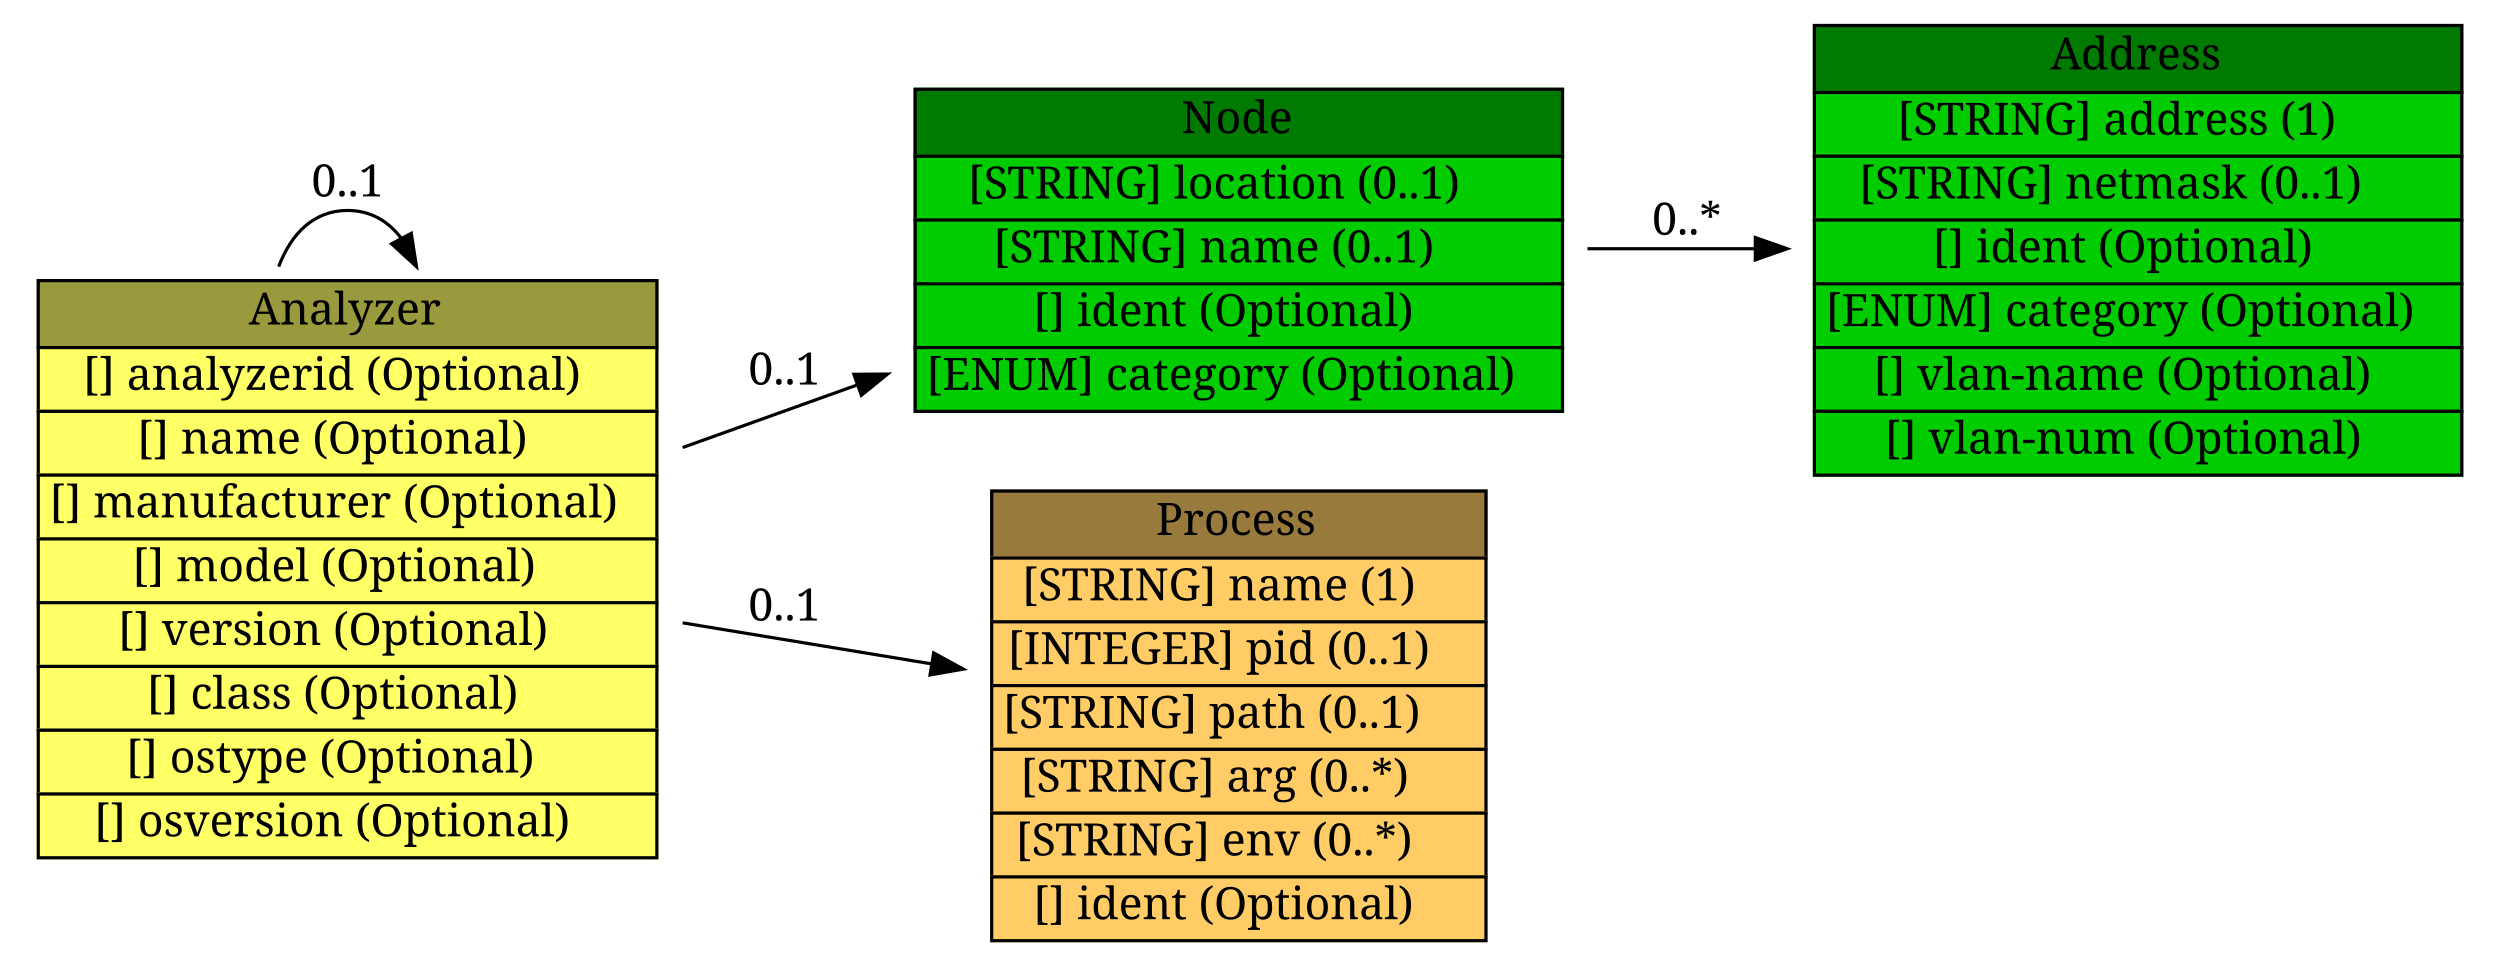
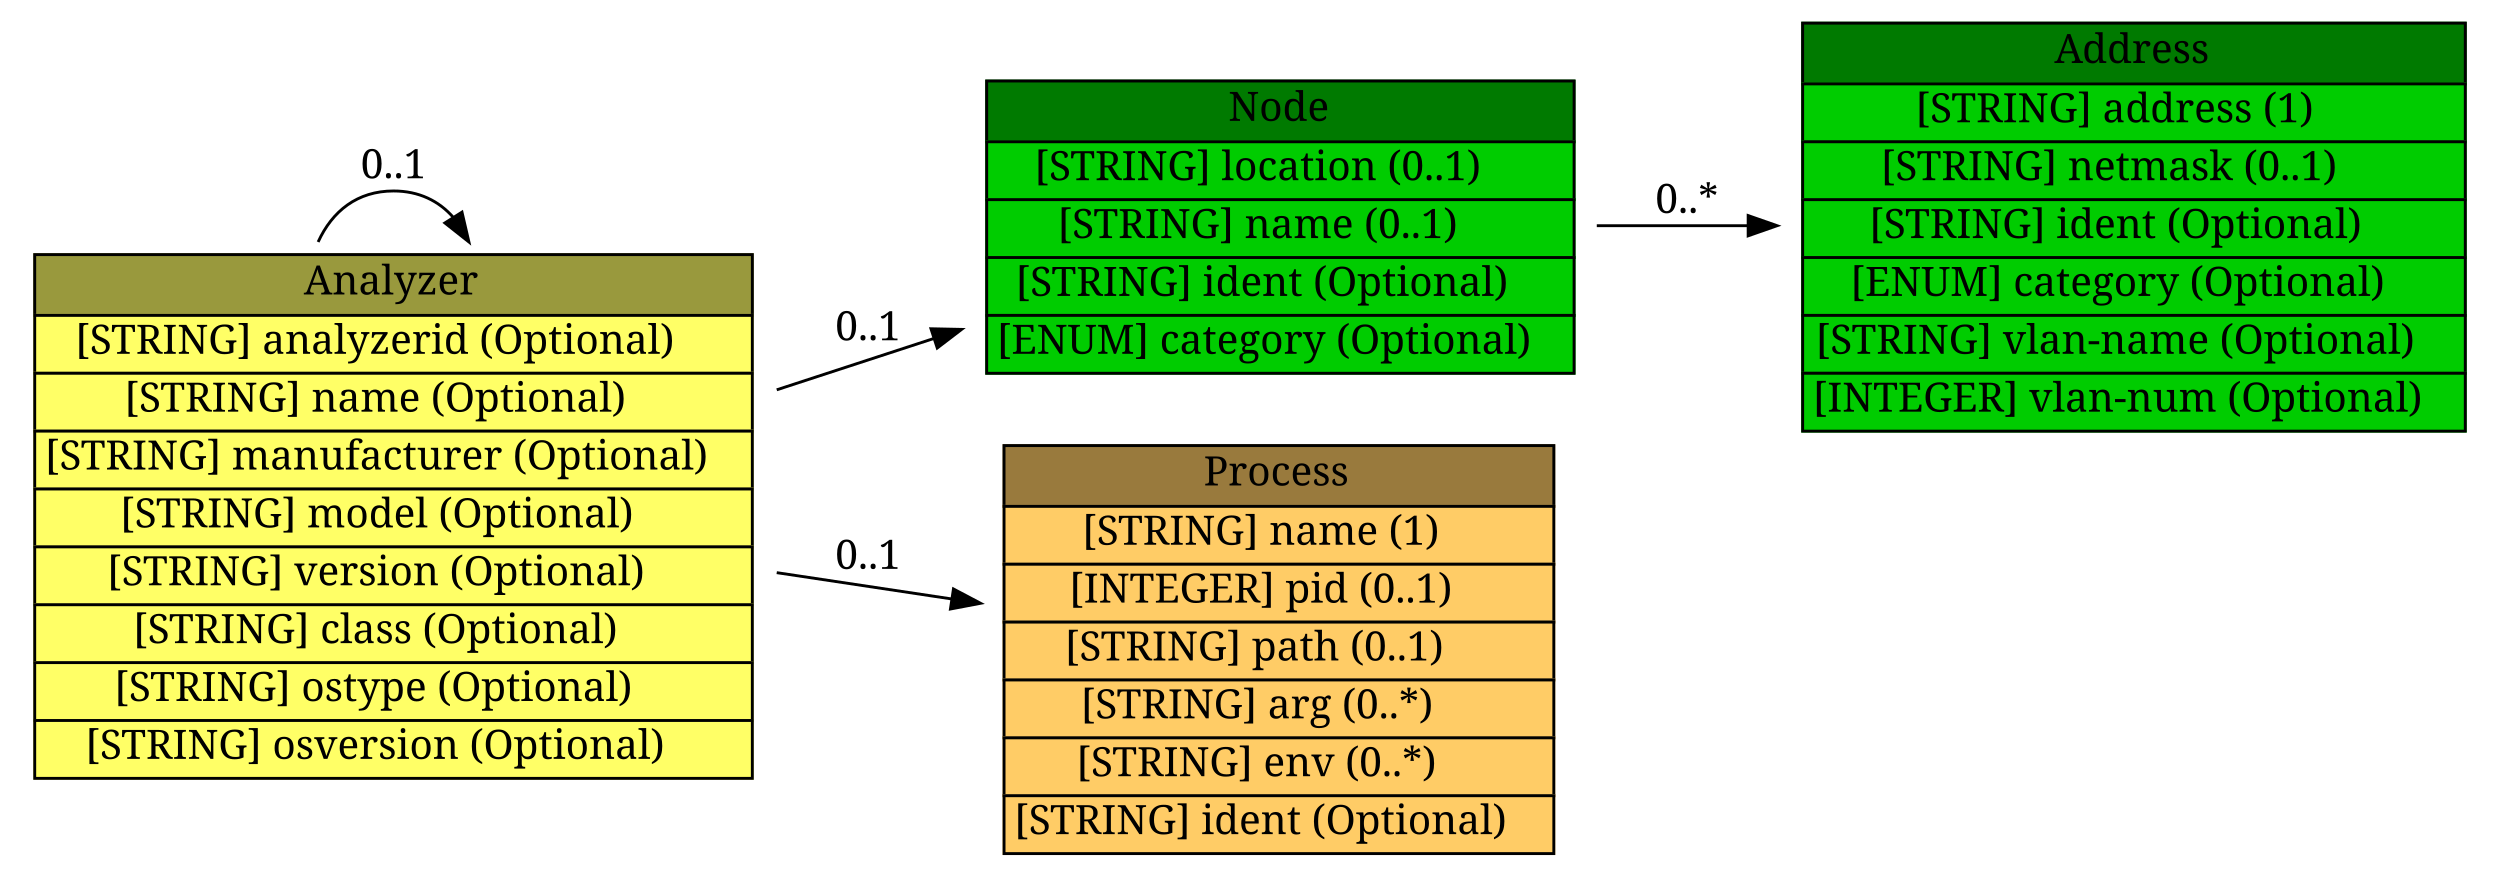
- <svg xmlns="http://www.w3.org/2000/svg" xmlns:xlink="http://www.w3.org/1999/xlink" width="784pt" height="302pt" viewBox="0.00 0.00 784.00 302.00">
+ <svg xmlns="http://www.w3.org/2000/svg" xmlns:xlink="http://www.w3.org/1999/xlink" width="864pt" height="302pt" viewBox="0.00 0.00 864.00 302.00">
  <g id="graph1" class="graph" transform="scale(1 1) rotate(0) translate(4 298)">
-     <polygon fill="white" stroke="white" points="-4,5 -4,-298 781,-298 781,5 -4,5" />
+     <polygon fill="white" stroke="white" points="-4,5 -4,-298 861,-298 861,5 -4,5" />
    <g id="node1" class="node">
      <a xlink:href="#" xlink:title="The Analyzer class identifies the analyzer from which the Alert or Heartbeat message originates. Only one analyzer may be encoded for each alert or heartbeat, and that MUST be the analyzer at which the alert or heartbeat originated. Although the IDMEF data model does not prevent the use of hierarchical intrusion detection systems (where alerts get relayed up the tree), it does not provide any way to record the identity of the &quot;relay&quot; analyzers along the path from the originating analyzer to the manager that ultimately receives the alert. ">
-         <polygon fill="#99993d" stroke="#99993d" points="8,-189 8,-210 202,-210 202,-189 8,-189" />
-         <polygon fill="none" stroke="black" points="8,-189 8,-210 202,-210 202,-189 8,-189" />
-         <text text-anchor="start" x="74" y="-196.233" font-family="Times Roman,serif" font-size="14.00">Analyzer</text>
+         <polygon fill="#99993d" stroke="#99993d" points="8,-189 8,-210 256,-210 256,-189 8,-189" />
+         <polygon fill="none" stroke="black" points="8,-189 8,-210 256,-210 256,-189 8,-189" />
+         <text text-anchor="start" x="101" y="-196.233" font-family="Times Roman,serif" font-size="14.00">Analyzer</text>
      </a>
      <a xlink:href="#" xlink:title="(but see below).  A unique identifier for the analyzer; see Section 3.2.9.">
-         <polygon fill="#ffff66" stroke="#ffff66" points="8,-169 8,-189 202,-189 202,-169 8,-169" />
-         <polygon fill="none" stroke="black" points="8,-169 8,-189 202,-189 202,-169 8,-169" />
-         <text text-anchor="start" x="22" y="-175.733" font-family="Times Roman,serif" font-size="14.00">[] analyzerid (Optional) </text>
+         <polygon fill="#ffff66" stroke="#ffff66" points="8,-169 8,-189 256,-189 256,-169 8,-169" />
+         <polygon fill="none" stroke="black" points="8,-169 8,-189 256,-189 256,-169 8,-169" />
+         <text text-anchor="start" x="22" y="-175.733" font-family="Times Roman,serif" font-size="14.00">[STRING] analyzerid (Optional) </text>
      </a>
      <a xlink:href="#" xlink:title="An explicit name for the analyzer that may be easier to understand than the analyzerid.">
-         <polygon fill="#ffff66" stroke="#ffff66" points="8,-149 8,-169 202,-169 202,-149 8,-149" />
-         <polygon fill="none" stroke="black" points="8,-149 8,-169 202,-169 202,-149 8,-149" />
-         <text text-anchor="start" x="39" y="-155.733" font-family="Times Roman,serif" font-size="14.00">[] name (Optional) </text>
+         <polygon fill="#ffff66" stroke="#ffff66" points="8,-149 8,-169 256,-169 256,-149 8,-149" />
+         <polygon fill="none" stroke="black" points="8,-149 8,-169 256,-169 256,-149 8,-149" />
+         <text text-anchor="start" x="39" y="-155.733" font-family="Times Roman,serif" font-size="14.00">[STRING] name (Optional) </text>
      </a>
      <a xlink:href="#" xlink:title="The manufacturer of the analyzer software and/or hardware.">
-         <polygon fill="#ffff66" stroke="#ffff66" points="8,-129 8,-149 202,-149 202,-129 8,-129" />
-         <polygon fill="none" stroke="black" points="8,-129 8,-149 202,-149 202,-129 8,-129" />
-         <text text-anchor="start" x="11.5" y="-135.733" font-family="Times Roman,serif" font-size="14.00">[] manufacturer (Optional) </text>
+         <polygon fill="#ffff66" stroke="#ffff66" points="8,-129 8,-149 256,-149 256,-129 8,-129" />
+         <polygon fill="none" stroke="black" points="8,-129 8,-149 256,-149 256,-129 8,-129" />
+         <text text-anchor="start" x="11.5" y="-135.733" font-family="Times Roman,serif" font-size="14.00">[STRING] manufacturer (Optional) </text>
      </a>
      <a xlink:href="#" xlink:title="The model name/number of the analyzer software and/or hardware.">
-         <polygon fill="#ffff66" stroke="#ffff66" points="8,-109 8,-129 202,-129 202,-109 8,-109" />
-         <polygon fill="none" stroke="black" points="8,-109 8,-129 202,-129 202,-109 8,-109" />
-         <text text-anchor="start" x="37.5" y="-115.733" font-family="Times Roman,serif" font-size="14.00">[] model (Optional) </text>
+         <polygon fill="#ffff66" stroke="#ffff66" points="8,-109 8,-129 256,-129 256,-109 8,-109" />
+         <polygon fill="none" stroke="black" points="8,-109 8,-129 256,-129 256,-109 8,-109" />
+         <text text-anchor="start" x="37.5" y="-115.733" font-family="Times Roman,serif" font-size="14.00">[STRING] model (Optional) </text>
      </a>
      <a xlink:href="#" xlink:title="The version number of the analyzer software and/or hardware.">
-         <polygon fill="#ffff66" stroke="#ffff66" points="8,-89 8,-109 202,-109 202,-89 8,-89" />
-         <polygon fill="none" stroke="black" points="8,-89 8,-109 202,-109 202,-89 8,-89" />
-         <text text-anchor="start" x="33" y="-95.733" font-family="Times Roman,serif" font-size="14.00">[] version (Optional) </text>
+         <polygon fill="#ffff66" stroke="#ffff66" points="8,-89 8,-109 256,-109 256,-89 8,-89" />
+         <polygon fill="none" stroke="black" points="8,-89 8,-109 256,-109 256,-89 8,-89" />
+         <text text-anchor="start" x="33" y="-95.733" font-family="Times Roman,serif" font-size="14.00">[STRING] version (Optional) </text>
      </a>
      <a xlink:href="#" xlink:title="The class of analyzer software and/or hardware.">
-         <polygon fill="#ffff66" stroke="#ffff66" points="8,-69 8,-89 202,-89 202,-69 8,-69" />
-         <polygon fill="none" stroke="black" points="8,-69 8,-89 202,-89 202,-69 8,-69" />
-         <text text-anchor="start" x="42" y="-75.733" font-family="Times Roman,serif" font-size="14.00">[] class (Optional) </text>
+         <polygon fill="#ffff66" stroke="#ffff66" points="8,-69 8,-89 256,-89 256,-69 8,-69" />
+         <polygon fill="none" stroke="black" points="8,-69 8,-89 256,-89 256,-69 8,-69" />
+         <text text-anchor="start" x="42" y="-75.733" font-family="Times Roman,serif" font-size="14.00">[STRING] class (Optional) </text>
      </a>
      <a xlink:href="#" xlink:title="Operating system name.  On POSIX 1003.1 compliant systems, this is the value returned in utsname.sysname by the uname() system call, or the output of the &quot;uname -s&quot; command.">
-         <polygon fill="#ffff66" stroke="#ffff66" points="8,-49 8,-69 202,-69 202,-49 8,-49" />
-         <polygon fill="none" stroke="black" points="8,-49 8,-69 202,-69 202,-49 8,-49" />
-         <text text-anchor="start" x="35.5" y="-55.733" font-family="Times Roman,serif" font-size="14.00">[] ostype (Optional) </text>
+         <polygon fill="#ffff66" stroke="#ffff66" points="8,-49 8,-69 256,-69 256,-49 8,-49" />
+         <polygon fill="none" stroke="black" points="8,-49 8,-69 256,-69 256,-49 8,-49" />
+         <text text-anchor="start" x="35.5" y="-55.733" font-family="Times Roman,serif" font-size="14.00">[STRING] ostype (Optional) </text>
      </a>
      <a xlink:href="#" xlink:title="Operating system version.  On POSIX 1003.1 compliant systems, this is the value returned in utsname.release by the uname() system call, or the output of the &quot;uname -r&quot; command.">
-         <polygon fill="#ffff66" stroke="#ffff66" points="8,-29 8,-49 202,-49 202,-29 8,-29" />
-         <polygon fill="none" stroke="black" points="8,-29 8,-49 202,-49 202,-29 8,-29" />
-         <text text-anchor="start" x="25.5" y="-35.733" font-family="Times Roman,serif" font-size="14.00">[] osversion (Optional) </text>
+         <polygon fill="#ffff66" stroke="#ffff66" points="8,-29 8,-49 256,-49 256,-29 8,-29" />
+         <polygon fill="none" stroke="black" points="8,-29 8,-49 256,-49 256,-29 8,-29" />
+         <text text-anchor="start" x="25.5" y="-35.733" font-family="Times Roman,serif" font-size="14.00">[STRING] osversion (Optional) </text>
      </a>
    </g>
    <g id="edge8" class="edge">
-       <path fill="none" stroke="black" d="M83.391,-214.373C87.438,-225.068 94.641,-232 105,-232 112.122,-232 117.752,-228.724 121.891,-223.201" />
-       <polygon fill="black" stroke="black" points="124.982,-224.842 126.609,-214.373 118.808,-221.542 124.982,-224.842" />
-       <text text-anchor="middle" x="105" y="-236.4" font-family="Times Roman,serif" font-size="14.00">0..1</text>
+       <path fill="none" stroke="black" d="M105.942,-214.373C110.822,-225.068 119.508,-232 132,-232 140.784,-232 147.685,-228.573 152.706,-222.821" />
+       <polygon fill="black" stroke="black" points="155.662,-224.693 158.058,-214.373 149.749,-220.947 155.662,-224.693" />
+       <text text-anchor="middle" x="132" y="-236.4" font-family="Times Roman,serif" font-size="14.00">0..1</text>
    </g>
    <g id="node2" class="node">
      <a xlink:href="#" xlink:title="The Node class is used to identify hosts and other network devices (routers, switches, etc.). ">
-         <polygon fill="#007a00" stroke="#007a00" points="283,-249 283,-270 486,-270 486,-249 283,-249" />
-         <polygon fill="none" stroke="black" points="283,-249 283,-270 486,-270 486,-249 283,-249" />
-         <text text-anchor="start" x="366.5" y="-256.233" font-family="Times Roman,serif" font-size="14.00">Node</text>
+         <polygon fill="#007a00" stroke="#007a00" points="337,-249 337,-270 540,-270 540,-249 337,-249" />
+         <polygon fill="none" stroke="black" points="337,-249 337,-270 540,-270 540,-249 337,-249" />
+         <text text-anchor="start" x="420.5" y="-256.233" font-family="Times Roman,serif" font-size="14.00">Node</text>
      </a>
      <a xlink:href="#" xlink:title="The location of the equipment.">
-         <polygon fill="#00cc00" stroke="#00cc00" points="283,-229 283,-249 486,-249 486,-229 283,-229" />
-         <polygon fill="none" stroke="black" points="283,-229 283,-249 486,-249 486,-229 283,-229" />
-         <text text-anchor="start" x="299.5" y="-235.733" font-family="Times Roman,serif" font-size="14.00">[STRING] location (0..1) </text>
+         <polygon fill="#00cc00" stroke="#00cc00" points="337,-229 337,-249 540,-249 540,-229 337,-229" />
+         <polygon fill="none" stroke="black" points="337,-229 337,-249 540,-249 540,-229 337,-229" />
+         <text text-anchor="start" x="353.5" y="-235.733" font-family="Times Roman,serif" font-size="14.00">[STRING] location (0..1) </text>
      </a>
      <a xlink:href="#" xlink:title="The name of the equipment.  This information MUST be provided if no Address information is given.">
-         <polygon fill="#00cc00" stroke="#00cc00" points="283,-209 283,-229 486,-229 486,-209 283,-209" />
-         <polygon fill="none" stroke="black" points="283,-209 283,-229 486,-229 486,-209 283,-209" />
-         <text text-anchor="start" x="307.5" y="-215.733" font-family="Times Roman,serif" font-size="14.00">[STRING] name (0..1) </text>
+         <polygon fill="#00cc00" stroke="#00cc00" points="337,-209 337,-229 540,-229 540,-209 337,-209" />
+         <polygon fill="none" stroke="black" points="337,-209 337,-229 540,-229 540,-209 337,-209" />
+         <text text-anchor="start" x="361.5" y="-215.733" font-family="Times Roman,serif" font-size="14.00">[STRING] name (0..1) </text>
      </a>
      <a xlink:href="#" xlink:title="A unique identifier for the node; see Section 3.2.9.">
-         <polygon fill="#00cc00" stroke="#00cc00" points="283,-189 283,-209 486,-209 486,-189 283,-189" />
-         <polygon fill="none" stroke="black" points="283,-189 283,-209 486,-209 486,-189 283,-189" />
-         <text text-anchor="start" x="320" y="-195.733" font-family="Times Roman,serif" font-size="14.00">[] ident (Optional) </text>
+         <polygon fill="#00cc00" stroke="#00cc00" points="337,-189 337,-209 540,-209 540,-189 337,-189" />
+         <polygon fill="none" stroke="black" points="337,-189 337,-209 540,-209 540,-189 337,-189" />
+         <text text-anchor="start" x="347" y="-195.733" font-family="Times Roman,serif" font-size="14.00">[STRING] ident (Optional) </text>
      </a>
      <a xlink:href="#" xlink:title="The &quot;domain&quot; from which the name information was obtained, if relevant.  The permitted values for this attribute are shown in the table below.  The default value is &quot;unknown&quot;. (See also Section 10 for extensions to the table.)">
-         <polygon fill="#00cc00" stroke="#00cc00" points="283,-169 283,-189 486,-189 486,-169 283,-169" />
-         <polygon fill="none" stroke="black" points="283,-169 283,-189 486,-189 486,-169 283,-169" />
-         <text text-anchor="start" x="286.5" y="-175.733" font-family="Times Roman,serif" font-size="14.00">[ENUM] category (Optional) </text>
+         <polygon fill="#00cc00" stroke="#00cc00" points="337,-169 337,-189 540,-189 540,-169 337,-169" />
+         <polygon fill="none" stroke="black" points="337,-169 337,-189 540,-189 540,-169 337,-169" />
+         <text text-anchor="start" x="340.5" y="-175.733" font-family="Times Roman,serif" font-size="14.00">[ENUM] category (Optional) </text>
      </a>
    </g>
    <g id="edge4" class="edge">
-       <path fill="none" stroke="black" d="M210.08,-157.663C227.97,-164.075 246.665,-170.776 264.885,-177.307" />
-       <polygon fill="black" stroke="black" points="263.769,-180.624 274.364,-180.704 266.131,-174.035 263.769,-180.624" />
-       <text text-anchor="middle" x="242" y="-177.4" font-family="Times Roman,serif" font-size="14.00">0..1</text>
+       <path fill="none" stroke="black" d="M264.436,-163.28C282.426,-169.159 300.802,-175.164 318.545,-180.962" />
+       <polygon fill="black" stroke="black" points="317.738,-184.381 328.331,-184.16 319.912,-177.727 317.738,-184.381" />
+       <text text-anchor="middle" x="296" y="-180.4" font-family="Times Roman,serif" font-size="14.00">0..1</text>
    </g>
    <g id="node6" class="node">
      <a xlink:href="#" xlink:title="The Process class is used to describe processes being executed on sources, targets, and analyzers. ">
-         <polygon fill="#997a3d" stroke="#997a3d" points="307,-123 307,-144 462,-144 462,-123 307,-123" />
-         <polygon fill="none" stroke="black" points="307,-123 307,-144 462,-144 462,-123 307,-123" />
-         <text text-anchor="start" x="358.5" y="-130.233" font-family="Times Roman,serif" font-size="14.00">Process</text>
+         <polygon fill="#997a3d" stroke="#997a3d" points="343,-123 343,-144 533,-144 533,-123 343,-123" />
+         <polygon fill="none" stroke="black" points="343,-123 343,-144 533,-144 533,-123 343,-123" />
+         <text text-anchor="start" x="412" y="-130.233" font-family="Times Roman,serif" font-size="14.00">Process</text>
      </a>
      <a xlink:href="#" xlink:title="The name of the program being executed. This is a short name; path and argument information are provided elsewhere.">
-         <polygon fill="#ffcc66" stroke="#ffcc66" points="307,-103 307,-123 462,-123 462,-103 307,-103" />
-         <polygon fill="none" stroke="black" points="307,-103 307,-123 462,-123 462,-103 307,-103" />
-         <text text-anchor="start" x="316.5" y="-109.733" font-family="Times Roman,serif" font-size="14.00">[STRING] name (1) </text>
+         <polygon fill="#ffcc66" stroke="#ffcc66" points="343,-103 343,-123 533,-123 533,-103 343,-103" />
+         <polygon fill="none" stroke="black" points="343,-103 343,-123 533,-123 533,-103 343,-103" />
+         <text text-anchor="start" x="370" y="-109.733" font-family="Times Roman,serif" font-size="14.00">[STRING] name (1) </text>
      </a>
      <a xlink:href="#" xlink:title="The process identifier of the process.">
-         <polygon fill="#ffcc66" stroke="#ffcc66" points="307,-83 307,-103 462,-103 462,-83 307,-83" />
-         <polygon fill="none" stroke="black" points="307,-83 307,-103 462,-103 462,-83 307,-83" />
-         <text text-anchor="start" x="312" y="-89.733" font-family="Times Roman,serif" font-size="14.00">[INTEGER] pid (0..1) </text>
+         <polygon fill="#ffcc66" stroke="#ffcc66" points="343,-83 343,-103 533,-103 533,-83 343,-83" />
+         <polygon fill="none" stroke="black" points="343,-83 343,-103 533,-103 533,-83 343,-83" />
+         <text text-anchor="start" x="365.5" y="-89.733" font-family="Times Roman,serif" font-size="14.00">[INTEGER] pid (0..1) </text>
      </a>
      <a xlink:href="#" xlink:title="The full path of the program being executed.">
-         <polygon fill="#ffcc66" stroke="#ffcc66" points="307,-63 307,-83 462,-83 462,-63 307,-63" />
-         <polygon fill="none" stroke="black" points="307,-63 307,-83 462,-83 462,-63 307,-63" />
-         <text text-anchor="start" x="310.5" y="-69.733" font-family="Times Roman,serif" font-size="14.00">[STRING] path (0..1) </text>
+         <polygon fill="#ffcc66" stroke="#ffcc66" points="343,-63 343,-83 533,-83 533,-63 343,-63" />
+         <polygon fill="none" stroke="black" points="343,-63 343,-83 533,-83 533,-63 343,-63" />
+         <text text-anchor="start" x="364" y="-69.733" font-family="Times Roman,serif" font-size="14.00">[STRING] path (0..1) </text>
      </a>
      <a xlink:href="#" xlink:title="A command-line argument to the program. Multiple arguments may be specified (they are assumed to have occurred in the same order they are provided) with multiple uses of arg.">
-         <polygon fill="#ffcc66" stroke="#ffcc66" points="307,-43 307,-63 462,-63 462,-43 307,-43" />
-         <polygon fill="none" stroke="black" points="307,-43 307,-63 462,-63 462,-43 307,-43" />
-         <text text-anchor="start" x="316" y="-49.733" font-family="Times Roman,serif" font-size="14.00">[STRING] arg (0..*) </text>
+         <polygon fill="#ffcc66" stroke="#ffcc66" points="343,-43 343,-63 533,-63 533,-43 343,-43" />
+         <polygon fill="none" stroke="black" points="343,-43 343,-63 533,-63 533,-43 343,-43" />
+         <text text-anchor="start" x="369.5" y="-49.733" font-family="Times Roman,serif" font-size="14.00">[STRING] arg (0..*) </text>
      </a>
      <a xlink:href="#" xlink:title="An environment string associated with the process; generally of the format &quot;VARIABLE=value&quot;.  Multiple environment strings may be specified with multiple uses of env.">
-         <polygon fill="#ffcc66" stroke="#ffcc66" points="307,-23 307,-43 462,-43 462,-23 307,-23" />
-         <polygon fill="none" stroke="black" points="307,-23 307,-43 462,-43 462,-23 307,-23" />
-         <text text-anchor="start" x="314.5" y="-29.733" font-family="Times Roman,serif" font-size="14.00">[STRING] env (0..*) </text>
+         <polygon fill="#ffcc66" stroke="#ffcc66" points="343,-23 343,-43 533,-43 533,-23 343,-23" />
+         <polygon fill="none" stroke="black" points="343,-23 343,-43 533,-43 533,-23 343,-23" />
+         <text text-anchor="start" x="368" y="-29.733" font-family="Times Roman,serif" font-size="14.00">[STRING] env (0..*) </text>
      </a>
      <a xlink:href="#" xlink:title="A unique identifier for the process; see Section 3.2.9.">
-         <polygon fill="#ffcc66" stroke="#ffcc66" points="307,-3 307,-23 462,-23 462,-3 307,-3" />
-         <polygon fill="none" stroke="black" points="307,-3 307,-23 462,-23 462,-3 307,-3" />
-         <text text-anchor="start" x="320" y="-9.733" font-family="Times Roman,serif" font-size="14.00">[] ident (Optional) </text>
+         <polygon fill="#ffcc66" stroke="#ffcc66" points="343,-3 343,-23 533,-23 533,-3 343,-3" />
+         <polygon fill="none" stroke="black" points="343,-3 343,-23 533,-23 533,-3 343,-3" />
+         <text text-anchor="start" x="346.5" y="-9.733" font-family="Times Roman,serif" font-size="14.00">[STRING] ident (Optional) </text>
      </a>
    </g>
    <g id="edge6" class="edge">
-       <path fill="none" stroke="black" d="M210.08,-102.675C235.717,-98.448 263.009,-93.948 288.188,-89.797" />
-       <polygon fill="black" stroke="black" points="288.797,-93.244 298.095,-88.164 287.658,-86.337 288.797,-93.244" />
-       <text text-anchor="middle" x="242" y="-103.4" font-family="Times Roman,serif" font-size="14.00">0..1</text>
+       <path fill="none" stroke="black" d="M264.436,-100.091C284.61,-97.059 305.27,-93.953 324.978,-90.99" />
+       <polygon fill="black" stroke="black" points="325.51,-94.45 334.879,-89.502 324.47,-87.527 325.51,-94.45" />
+       <text text-anchor="middle" x="296" y="-101.4" font-family="Times Roman,serif" font-size="14.00">0..1</text>
    </g>
    <g id="node3" class="node">
      <a xlink:href="#" xlink:title="The Address class is used to represent network, hardware, and application addresses. ">
-         <polygon fill="#007a00" stroke="#007a00" points="565,-269 565,-290 768,-290 768,-269 565,-269" />
-         <polygon fill="none" stroke="black" points="565,-269 565,-290 768,-290 768,-269 565,-269" />
-         <text text-anchor="start" x="639" y="-276.233" font-family="Times Roman,serif" font-size="14.00">Address</text>
+         <polygon fill="#007a00" stroke="#007a00" points="619,-269 619,-290 848,-290 848,-269 619,-269" />
+         <polygon fill="none" stroke="black" points="619,-269 619,-290 848,-290 848,-269 619,-269" />
+         <text text-anchor="start" x="706" y="-276.233" font-family="Times Roman,serif" font-size="14.00">Address</text>
      </a>
      <a xlink:href="#" xlink:title="The address information.  The format of this data is governed by the category attribute.">
-         <polygon fill="#00cc00" stroke="#00cc00" points="565,-249 565,-269 768,-269 768,-249 565,-249" />
-         <polygon fill="none" stroke="black" points="565,-249 565,-269 768,-269 768,-249 565,-249" />
-         <text text-anchor="start" x="591" y="-255.733" font-family="Times Roman,serif" font-size="14.00">[STRING] address (1) </text>
+         <polygon fill="#00cc00" stroke="#00cc00" points="619,-249 619,-269 848,-269 848,-249 619,-249" />
+         <polygon fill="none" stroke="black" points="619,-249 619,-269 848,-269 848,-249 619,-249" />
+         <text text-anchor="start" x="658" y="-255.733" font-family="Times Roman,serif" font-size="14.00">[STRING] address (1) </text>
      </a>
      <a xlink:href="#" xlink:title="The network mask for the address, if appropriate.">
-         <polygon fill="#00cc00" stroke="#00cc00" points="565,-229 565,-249 768,-249 768,-229 565,-229" />
-         <polygon fill="none" stroke="black" points="565,-229 565,-249 768,-249 768,-229 565,-229" />
-         <text text-anchor="start" x="579" y="-235.733" font-family="Times Roman,serif" font-size="14.00">[STRING] netmask (0..1) </text>
+         <polygon fill="#00cc00" stroke="#00cc00" points="619,-229 619,-249 848,-249 848,-229 619,-229" />
+         <polygon fill="none" stroke="black" points="619,-229 619,-249 848,-249 848,-229 619,-229" />
+         <text text-anchor="start" x="646" y="-235.733" font-family="Times Roman,serif" font-size="14.00">[STRING] netmask (0..1) </text>
      </a>
      <a xlink:href="#" xlink:title="A unique identifier for the address; see Section 3.2.9.">
-         <polygon fill="#00cc00" stroke="#00cc00" points="565,-209 565,-229 768,-229 768,-209 565,-209" />
-         <polygon fill="none" stroke="black" points="565,-209 565,-229 768,-229 768,-209 565,-209" />
-         <text text-anchor="start" x="602" y="-215.733" font-family="Times Roman,serif" font-size="14.00">[] ident (Optional) </text>
+         <polygon fill="#00cc00" stroke="#00cc00" points="619,-209 619,-229 848,-229 848,-209 619,-209" />
+         <polygon fill="none" stroke="black" points="619,-209 619,-229 848,-229 848,-209 619,-209" />
+         <text text-anchor="start" x="642" y="-215.733" font-family="Times Roman,serif" font-size="14.00">[STRING] ident (Optional) </text>
      </a>
      <a xlink:href="#" xlink:title="The type of address represented.  The permitted values for this attribute are shown below.  The default value is &quot;unknown&quot;.  (See also Section 10.)">
-         <polygon fill="#00cc00" stroke="#00cc00" points="565,-189 565,-209 768,-209 768,-189 565,-189" />
-         <polygon fill="none" stroke="black" points="565,-189 565,-209 768,-209 768,-189 565,-189" />
-         <text text-anchor="start" x="568.5" y="-195.733" font-family="Times Roman,serif" font-size="14.00">[ENUM] category (Optional) </text>
+         <polygon fill="#00cc00" stroke="#00cc00" points="619,-189 619,-209 848,-209 848,-189 619,-189" />
+         <polygon fill="none" stroke="black" points="619,-189 619,-209 848,-209 848,-189 619,-189" />
+         <text text-anchor="start" x="635.5" y="-195.733" font-family="Times Roman,serif" font-size="14.00">[ENUM] category (Optional) </text>
      </a>
      <a xlink:href="#" xlink:title="The name of the Virtual LAN to which the address belongs.">
-         <polygon fill="#00cc00" stroke="#00cc00" points="565,-169 565,-189 768,-189 768,-169 565,-169" />
-         <polygon fill="none" stroke="black" points="565,-169 565,-189 768,-189 768,-169 565,-169" />
-         <text text-anchor="start" x="583.5" y="-175.733" font-family="Times Roman,serif" font-size="14.00">[] vlan-name (Optional) </text>
+         <polygon fill="#00cc00" stroke="#00cc00" points="619,-169 619,-189 848,-189 848,-169 619,-169" />
+         <polygon fill="none" stroke="black" points="619,-169 619,-189 848,-189 848,-169 619,-169" />
+         <text text-anchor="start" x="623.5" y="-175.733" font-family="Times Roman,serif" font-size="14.00">[STRING] vlan-name (Optional) </text>
      </a>
      <a xlink:href="#" xlink:title="The number of the Virtual LAN to which the address belongs.">
-         <polygon fill="#00cc00" stroke="#00cc00" points="565,-149 565,-169 768,-169 768,-149 565,-149" />
-         <polygon fill="none" stroke="black" points="565,-149 565,-169 768,-169 768,-149 565,-149" />
-         <text text-anchor="start" x="587" y="-155.733" font-family="Times Roman,serif" font-size="14.00">[] vlan-num (Optional) </text>
+         <polygon fill="#00cc00" stroke="#00cc00" points="619,-149 619,-169 848,-169 848,-149 619,-149" />
+         <polygon fill="none" stroke="black" points="619,-149 619,-169 848,-169 848,-149 619,-149" />
+         <text text-anchor="start" x="622.5" y="-155.733" font-family="Times Roman,serif" font-size="14.00">[INTEGER] vlan-num (Optional) </text>
      </a>
    </g>
    <g id="edge2" class="edge">
-       <path fill="none" stroke="black" d="M493.836,-220C511.03,-220 528.875,-220 546.277,-220" />
-       <polygon fill="black" stroke="black" points="546.464,-223.5 556.464,-220 546.464,-216.5 546.464,-223.5" />
-       <text text-anchor="middle" x="525" y="-224.4" font-family="Times Roman,serif" font-size="14.00">0..*</text>
+       <path fill="none" stroke="black" d="M547.847,-220C564.827,-220 582.521,-220 599.944,-220" />
+       <polygon fill="black" stroke="black" points="600.163,-223.5 610.163,-220 600.163,-216.5 600.163,-223.5" />
+       <text text-anchor="middle" x="579" y="-224.4" font-family="Times Roman,serif" font-size="14.00">0..*</text>
    </g>
  </g>
</svg>
